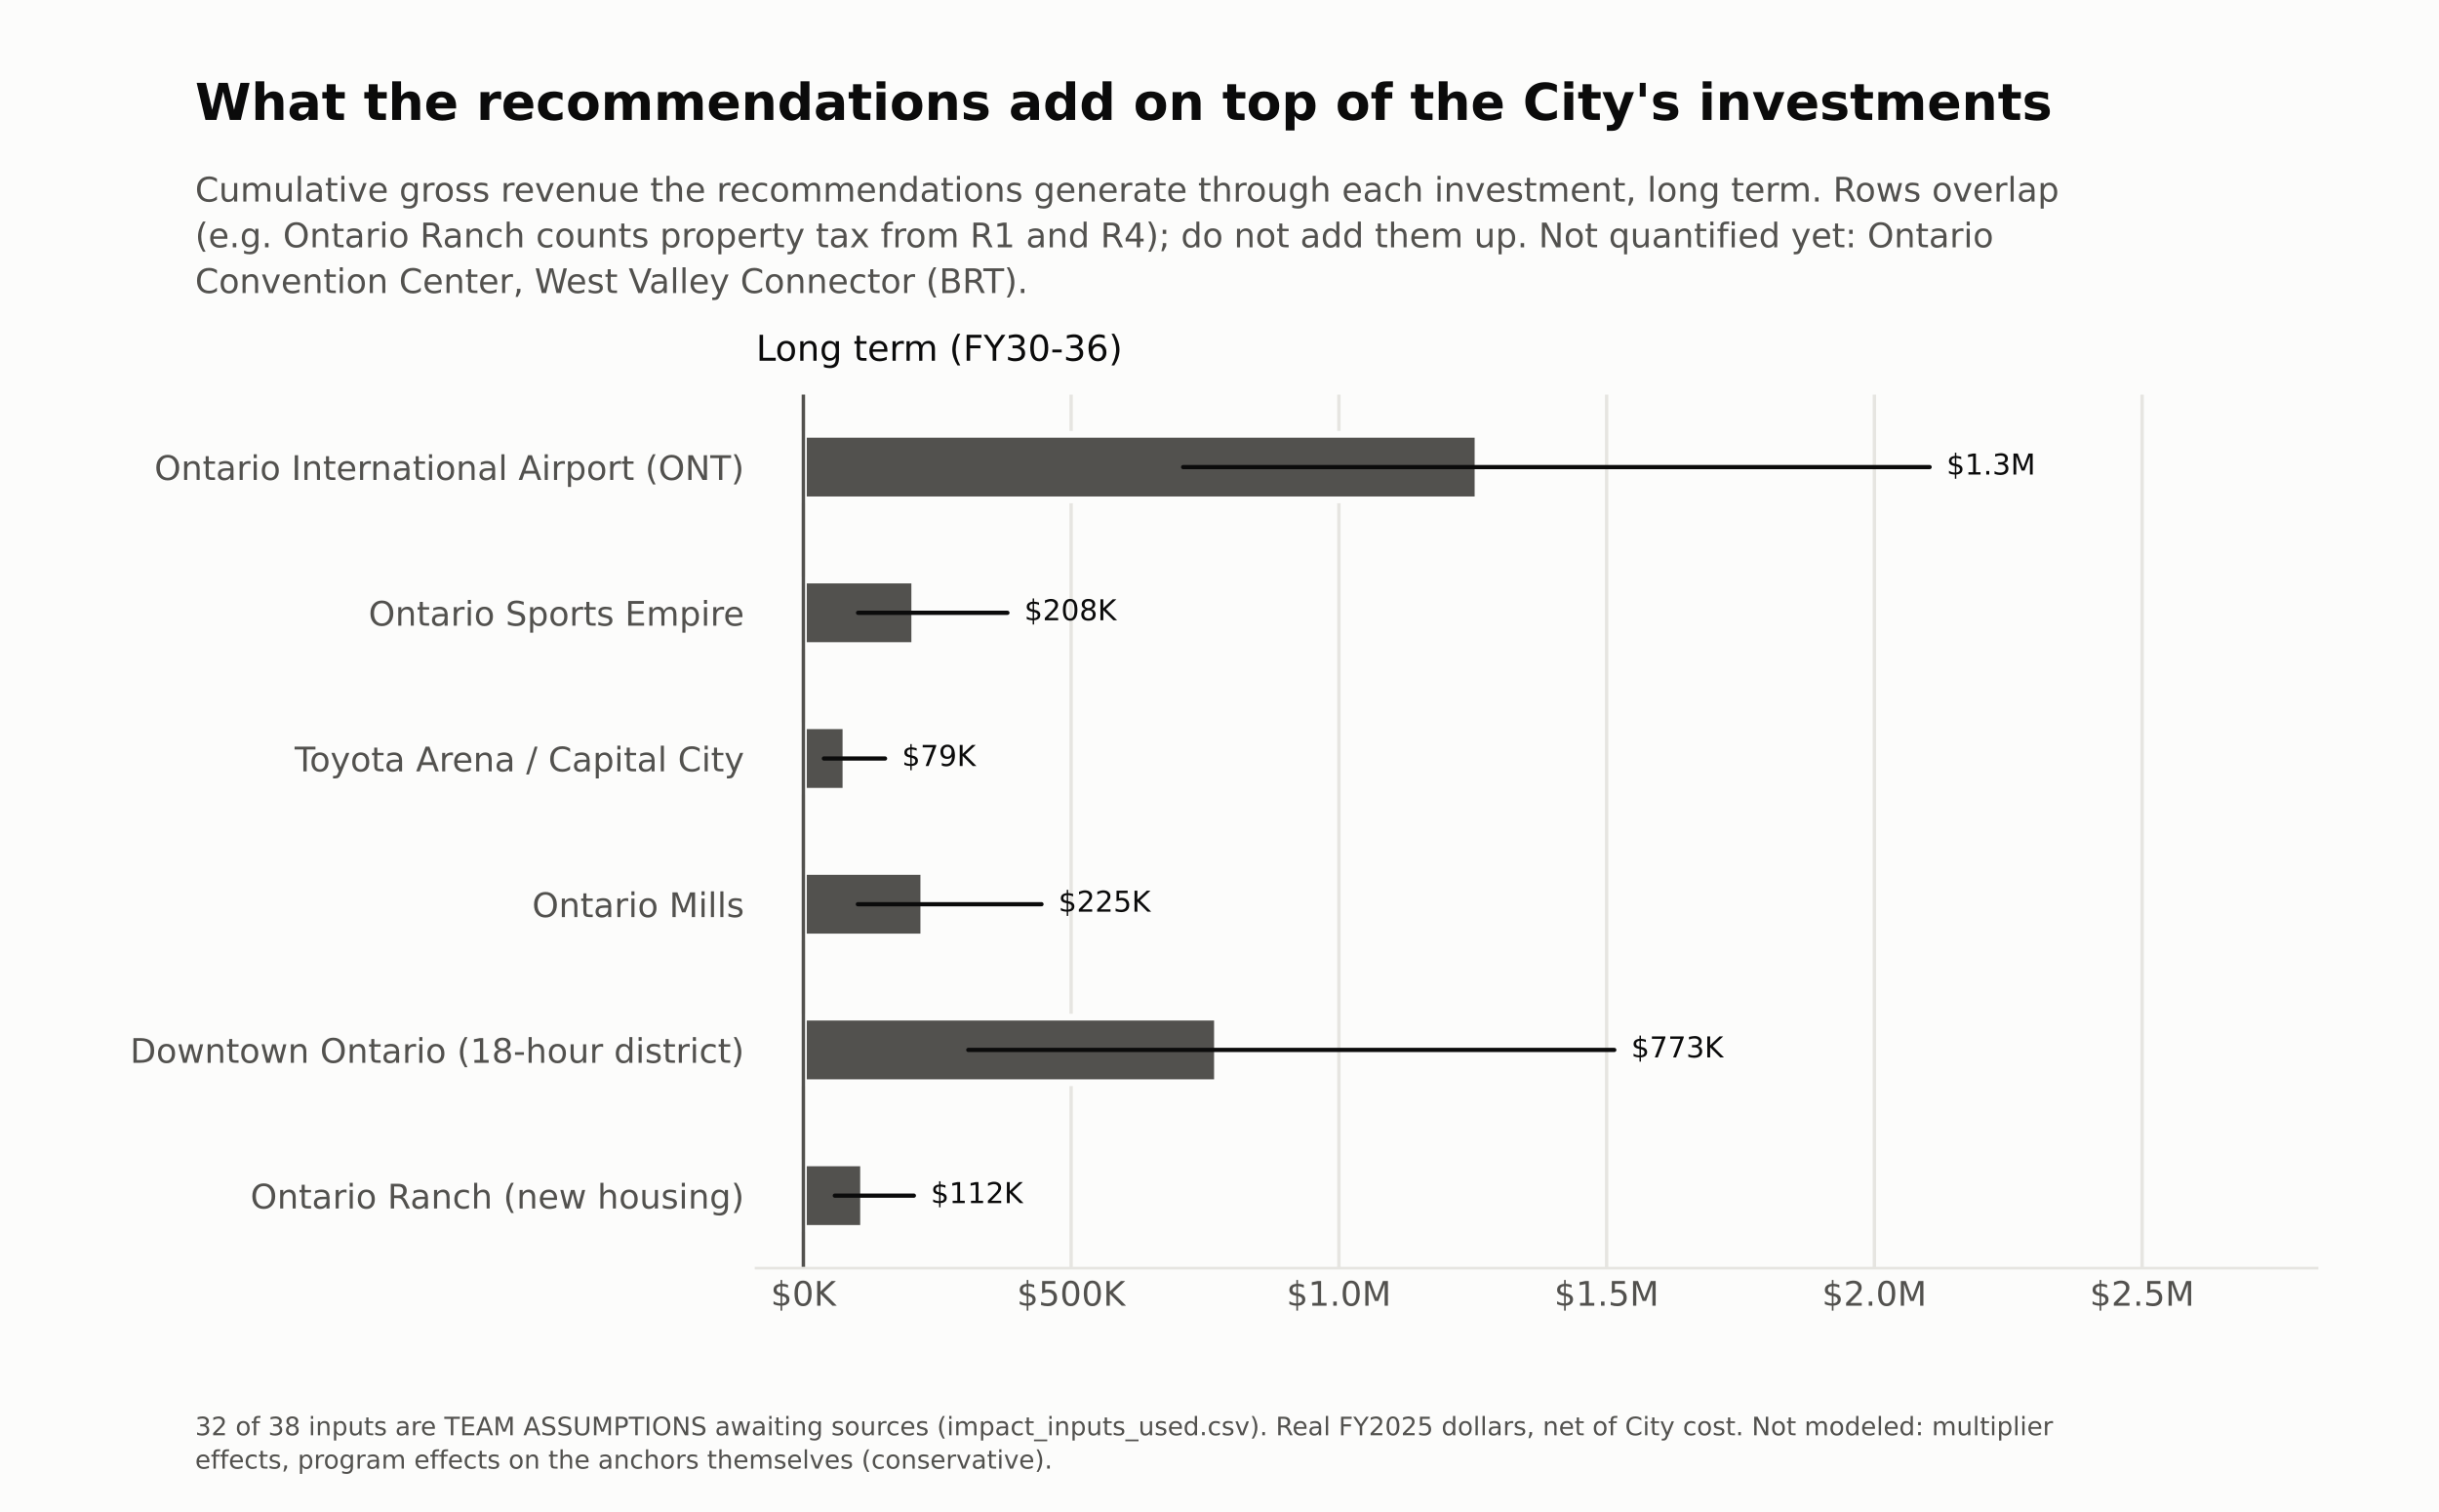
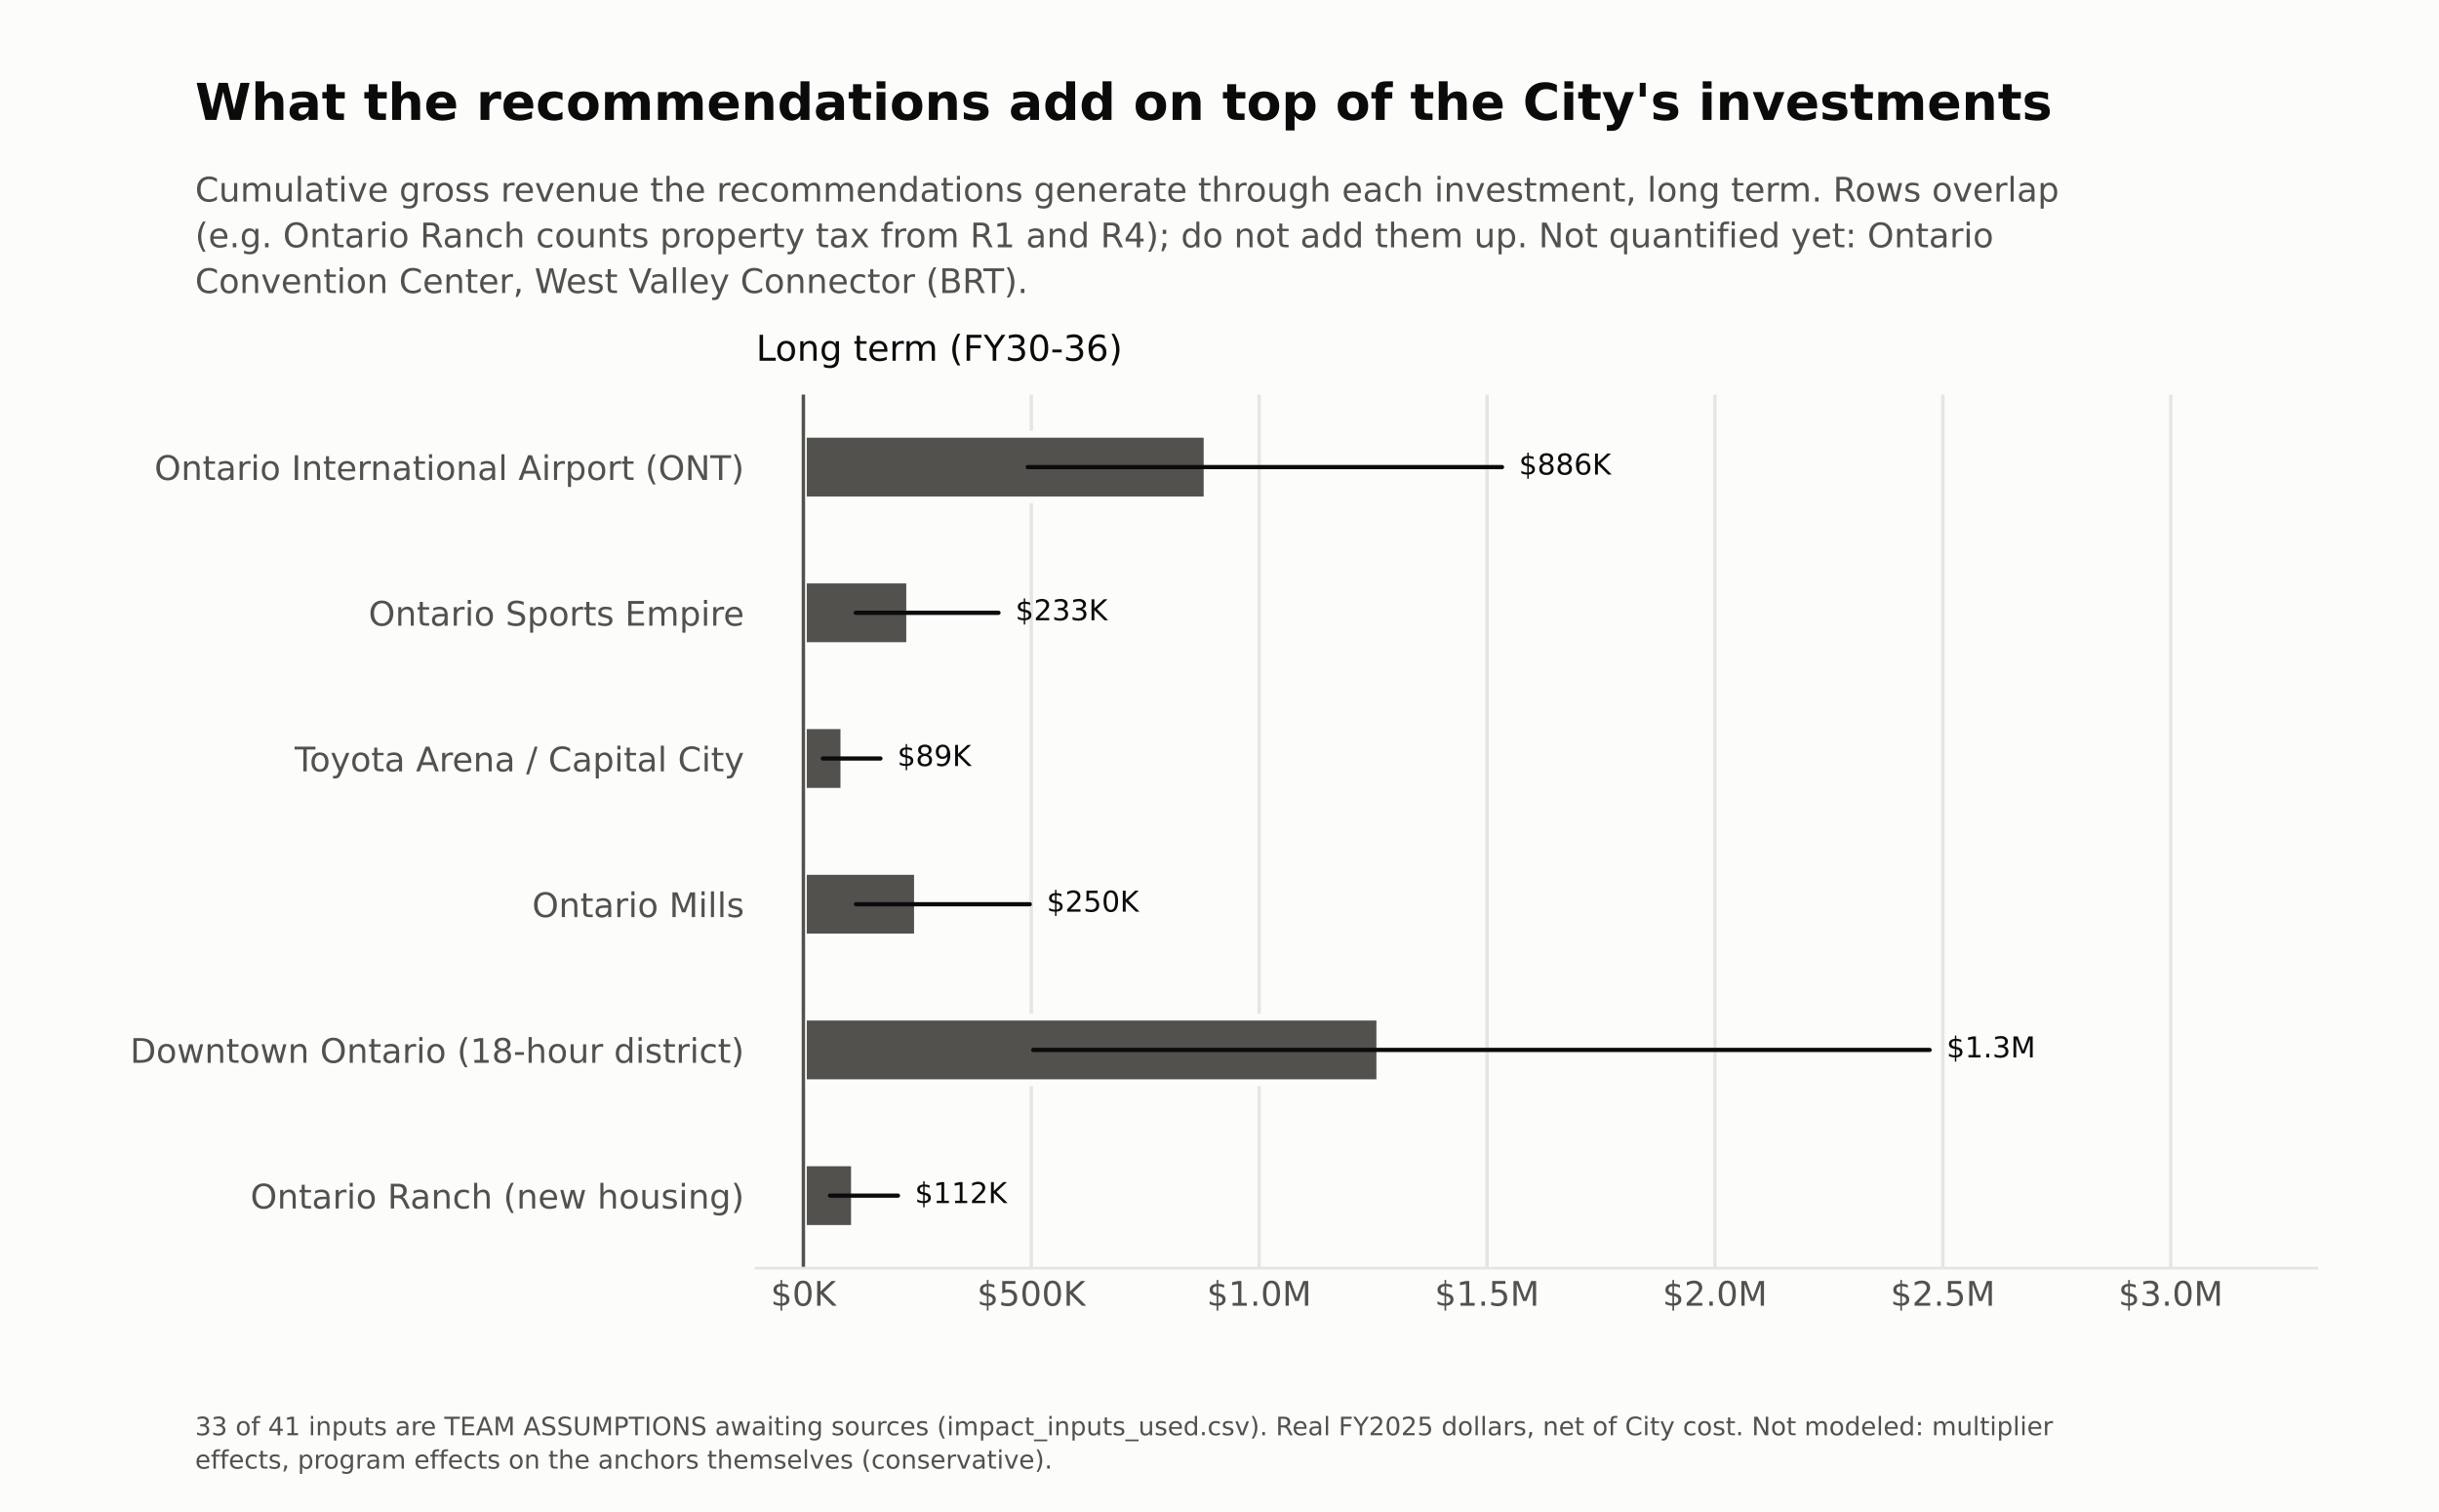
<svg xmlns="http://www.w3.org/2000/svg" width="720pt" height="446.4pt" viewBox="0 0 720 446.4" version="1.1">
  <defs>
    <style type="text/css">*{stroke-linejoin: round; stroke-linecap: butt}</style>
  </defs>
  <g id="figure_1">
    <g id="patch_1">
      <path d="M 0 446.4  L 720 446.4  L 720 0  L 0 0  z " style="fill: #fcfcfb" />
    </g>
    <g id="axes_1">
      <g id="patch_2">
        <path d="M 223.2 374.4  L 684 374.4  L 684 116.5  L 223.2 116.5  z " style="fill: #fcfcfb" />
      </g>
      <g id="matplotlib.axis_1">
        <g id="xtick_1">
          <g id="line2d_1">
            <path d="M 237.164 374.4  L 237.164 116.5  " clip-path="url(#p10f57a61ad)" style="fill: none; stroke: #e6e5e1; stroke-linecap: square" />
          </g>
          <g id="line2d_2" />
          <g id="text_1">
            <text style="font-size: 10px; font-family: 'DejaVu Sans', 'Bitstream Vera Sans', 'Computer Modern Sans Serif', 'Lucida Grande', 'Verdana', 'Geneva', 'Lucid', 'Arial', 'Helvetica', 'Avant Garde', sans-serif; text-anchor: middle; fill: #52514e" x="237.164" y="385.498" transform="rotate(-0 237.1636 385.4984)">$0K</text>
          </g>
        </g>
        <g id="xtick_2">
          <g id="line2d_3">
-             <path d="M 316.203 374.4  L 316.203 116.5  " clip-path="url(#p10f57a61ad)" style="fill: none; stroke: #e6e5e1; stroke-linecap: square" />
+             <path d="M 304.437 374.4  L 304.437 116.5  " clip-path="url(#p10f57a61ad)" style="fill: none; stroke: #e6e5e1; stroke-linecap: square" />
          </g>
          <g id="line2d_4" />
          <g id="text_2">
-             <text style="font-size: 10px; font-family: 'DejaVu Sans', 'Bitstream Vera Sans', 'Computer Modern Sans Serif', 'Lucida Grande', 'Verdana', 'Geneva', 'Lucid', 'Arial', 'Helvetica', 'Avant Garde', sans-serif; text-anchor: middle; fill: #52514e" x="316.203" y="385.498" transform="rotate(-0 316.2033 385.4984)">$500K</text>
+             <text style="font-size: 10px; font-family: 'DejaVu Sans', 'Bitstream Vera Sans', 'Computer Modern Sans Serif', 'Lucida Grande', 'Verdana', 'Geneva', 'Lucid', 'Arial', 'Helvetica', 'Avant Garde', sans-serif; text-anchor: middle; fill: #52514e" x="304.437" y="385.498" transform="rotate(-0 304.4373 385.4984)">$500K</text>
          </g>
        </g>
        <g id="xtick_3">
          <g id="line2d_5">
-             <path d="M 395.243 374.4  L 395.243 116.5  " clip-path="url(#p10f57a61ad)" style="fill: none; stroke: #e6e5e1; stroke-linecap: square" />
+             <path d="M 371.711 374.4  L 371.711 116.5  " clip-path="url(#p10f57a61ad)" style="fill: none; stroke: #e6e5e1; stroke-linecap: square" />
          </g>
          <g id="line2d_6" />
          <g id="text_3">
-             <text style="font-size: 10px; font-family: 'DejaVu Sans', 'Bitstream Vera Sans', 'Computer Modern Sans Serif', 'Lucida Grande', 'Verdana', 'Geneva', 'Lucid', 'Arial', 'Helvetica', 'Avant Garde', sans-serif; text-anchor: middle; fill: #52514e" x="395.243" y="385.498" transform="rotate(-0 395.2429 385.4984)">$1.0M</text>
+             <text style="font-size: 10px; font-family: 'DejaVu Sans', 'Bitstream Vera Sans', 'Computer Modern Sans Serif', 'Lucida Grande', 'Verdana', 'Geneva', 'Lucid', 'Arial', 'Helvetica', 'Avant Garde', sans-serif; text-anchor: middle; fill: #52514e" x="371.711" y="385.498" transform="rotate(-0 371.7109 385.4984)">$1.0M</text>
          </g>
        </g>
        <g id="xtick_4">
          <g id="line2d_7">
-             <path d="M 474.282 374.4  L 474.282 116.5  " clip-path="url(#p10f57a61ad)" style="fill: none; stroke: #e6e5e1; stroke-linecap: square" />
+             <path d="M 438.985 374.4  L 438.985 116.5  " clip-path="url(#p10f57a61ad)" style="fill: none; stroke: #e6e5e1; stroke-linecap: square" />
          </g>
          <g id="line2d_8" />
          <g id="text_4">
-             <text style="font-size: 10px; font-family: 'DejaVu Sans', 'Bitstream Vera Sans', 'Computer Modern Sans Serif', 'Lucida Grande', 'Verdana', 'Geneva', 'Lucid', 'Arial', 'Helvetica', 'Avant Garde', sans-serif; text-anchor: middle; fill: #52514e" x="474.282" y="385.498" transform="rotate(-0 474.2825 385.4984)">$1.5M</text>
+             <text style="font-size: 10px; font-family: 'DejaVu Sans', 'Bitstream Vera Sans', 'Computer Modern Sans Serif', 'Lucida Grande', 'Verdana', 'Geneva', 'Lucid', 'Arial', 'Helvetica', 'Avant Garde', sans-serif; text-anchor: middle; fill: #52514e" x="438.985" y="385.498" transform="rotate(-0 438.9846 385.4984)">$1.5M</text>
          </g>
        </g>
        <g id="xtick_5">
          <g id="line2d_9">
-             <path d="M 553.322 374.4  L 553.322 116.5  " clip-path="url(#p10f57a61ad)" style="fill: none; stroke: #e6e5e1; stroke-linecap: square" />
+             <path d="M 506.258 374.4  L 506.258 116.5  " clip-path="url(#p10f57a61ad)" style="fill: none; stroke: #e6e5e1; stroke-linecap: square" />
          </g>
          <g id="line2d_10" />
          <g id="text_5">
-             <text style="font-size: 10px; font-family: 'DejaVu Sans', 'Bitstream Vera Sans', 'Computer Modern Sans Serif', 'Lucida Grande', 'Verdana', 'Geneva', 'Lucid', 'Arial', 'Helvetica', 'Avant Garde', sans-serif; text-anchor: middle; fill: #52514e" x="553.322" y="385.498" transform="rotate(-0 553.3221 385.4984)">$2.0M</text>
+             <text style="font-size: 10px; font-family: 'DejaVu Sans', 'Bitstream Vera Sans', 'Computer Modern Sans Serif', 'Lucida Grande', 'Verdana', 'Geneva', 'Lucid', 'Arial', 'Helvetica', 'Avant Garde', sans-serif; text-anchor: middle; fill: #52514e" x="506.258" y="385.498" transform="rotate(-0 506.2582 385.4984)">$2.0M</text>
          </g>
        </g>
        <g id="xtick_6">
          <g id="line2d_11">
-             <path d="M 632.362 374.4  L 632.362 116.5  " clip-path="url(#p10f57a61ad)" style="fill: none; stroke: #e6e5e1; stroke-linecap: square" />
+             <path d="M 573.532 374.4  L 573.532 116.5  " clip-path="url(#p10f57a61ad)" style="fill: none; stroke: #e6e5e1; stroke-linecap: square" />
          </g>
          <g id="line2d_12" />
          <g id="text_6">
-             <text style="font-size: 10px; font-family: 'DejaVu Sans', 'Bitstream Vera Sans', 'Computer Modern Sans Serif', 'Lucida Grande', 'Verdana', 'Geneva', 'Lucid', 'Arial', 'Helvetica', 'Avant Garde', sans-serif; text-anchor: middle; fill: #52514e" x="632.362" y="385.498" transform="rotate(-0 632.3617 385.4984)">$2.5M</text>
+             <text style="font-size: 10px; font-family: 'DejaVu Sans', 'Bitstream Vera Sans', 'Computer Modern Sans Serif', 'Lucida Grande', 'Verdana', 'Geneva', 'Lucid', 'Arial', 'Helvetica', 'Avant Garde', sans-serif; text-anchor: middle; fill: #52514e" x="573.532" y="385.498" transform="rotate(-0 573.5318 385.4984)">$2.5M</text>
+           </g>
+         </g>
+         <g id="xtick_7">
+           <g id="line2d_13">
+             <path d="M 640.805 374.4  L 640.805 116.5  " clip-path="url(#p10f57a61ad)" style="fill: none; stroke: #e6e5e1; stroke-linecap: square" />
+           </g>
+           <g id="line2d_14" />
+           <g id="text_7">
+             <text style="font-size: 10px; font-family: 'DejaVu Sans', 'Bitstream Vera Sans', 'Computer Modern Sans Serif', 'Lucida Grande', 'Verdana', 'Geneva', 'Lucid', 'Arial', 'Helvetica', 'Avant Garde', sans-serif; text-anchor: middle; fill: #52514e" x="640.805" y="385.498" transform="rotate(-0 640.8055 385.4984)">$3.0M</text>
          </g>
        </g>
      </g>
      <g id="matplotlib.axis_2">
        <g id="ytick_1">
-           <g id="line2d_13" />
-           <g id="text_7">
+           <g id="line2d_15" />
+           <g id="text_8">
            <text style="font-size: 10px; font-family: 'DejaVu Sans', 'Bitstream Vera Sans', 'Computer Modern Sans Serif', 'Lucida Grande', 'Verdana', 'Geneva', 'Lucid', 'Arial', 'Helvetica', 'Avant Garde', sans-serif; text-anchor: end; fill: #52514e" x="219.7" y="141.701" transform="rotate(-0 219.7 141.7013)">Ontario International Airport (ONT)</text>
          </g>
        </g>
        <g id="ytick_2">
-           <g id="line2d_14" />
-           <g id="text_8">
+           <g id="line2d_16" />
+           <g id="text_9">
            <text style="font-size: 10px; font-family: 'DejaVu Sans', 'Bitstream Vera Sans', 'Computer Modern Sans Serif', 'Lucida Grande', 'Verdana', 'Geneva', 'Lucid', 'Arial', 'Helvetica', 'Avant Garde', sans-serif; text-anchor: end; fill: #52514e" x="219.7" y="184.72" transform="rotate(-0 219.7 184.7204)">Ontario Sports Empire</text>
          </g>
        </g>
        <g id="ytick_3">
-           <g id="line2d_15" />
-           <g id="text_9">
+           <g id="line2d_17" />
+           <g id="text_10">
            <text style="font-size: 10px; font-family: 'DejaVu Sans', 'Bitstream Vera Sans', 'Computer Modern Sans Serif', 'Lucida Grande', 'Verdana', 'Geneva', 'Lucid', 'Arial', 'Helvetica', 'Avant Garde', sans-serif; text-anchor: end; fill: #52514e" x="219.7" y="227.74" transform="rotate(-0 219.7 227.7396)">Toyota Arena / Capital City</text>
          </g>
        </g>
        <g id="ytick_4">
-           <g id="line2d_16" />
-           <g id="text_10">
+           <g id="line2d_18" />
+           <g id="text_11">
            <text style="font-size: 10px; font-family: 'DejaVu Sans', 'Bitstream Vera Sans', 'Computer Modern Sans Serif', 'Lucida Grande', 'Verdana', 'Geneva', 'Lucid', 'Arial', 'Helvetica', 'Avant Garde', sans-serif; text-anchor: end; fill: #52514e" x="219.7" y="270.759" transform="rotate(-0 219.7 270.7588)">Ontario Mills</text>
          </g>
        </g>
        <g id="ytick_5">
-           <g id="line2d_17" />
-           <g id="text_11">
+           <g id="line2d_19" />
+           <g id="text_12">
            <text style="font-size: 10px; font-family: 'DejaVu Sans', 'Bitstream Vera Sans', 'Computer Modern Sans Serif', 'Lucida Grande', 'Verdana', 'Geneva', 'Lucid', 'Arial', 'Helvetica', 'Avant Garde', sans-serif; text-anchor: end; fill: #52514e" x="219.7" y="313.778" transform="rotate(-0 219.7 313.778)">Downtown Ontario (18-hour district)</text>
          </g>
        </g>
        <g id="ytick_6">
-           <g id="line2d_18" />
-           <g id="text_12">
+           <g id="line2d_20" />
+           <g id="text_13">
            <text style="font-size: 10px; font-family: 'DejaVu Sans', 'Bitstream Vera Sans', 'Computer Modern Sans Serif', 'Lucida Grande', 'Verdana', 'Geneva', 'Lucid', 'Arial', 'Helvetica', 'Avant Garde', sans-serif; text-anchor: end; fill: #52514e" x="219.7" y="356.797" transform="rotate(-0 219.7 356.7972)">Ontario Ranch (new housing)</text>
          </g>
        </g>
      </g>
      <g id="patch_3">
-         <path d="M 237.164 147.581  L 436.319 147.581  L 436.319 128.223  L 237.164 128.223  z " clip-path="url(#p10f57a61ad)" style="fill: #52514e; stroke: #fcfcfb; stroke-width: 2; stroke-linejoin: miter" />
+         <path d="M 237.164 147.581  L 356.328 147.581  L 356.328 128.223  L 237.164 128.223  z " clip-path="url(#p10f57a61ad)" style="fill: #52514e; stroke: #fcfcfb; stroke-width: 2; stroke-linejoin: miter" />
      </g>
      <g id="patch_4">
-         <path d="M 237.164 190.601  L 270.043 190.601  L 270.043 171.242  L 237.164 171.242  z " clip-path="url(#p10f57a61ad)" style="fill: #52514e; stroke: #fcfcfb; stroke-width: 2; stroke-linejoin: miter" />
+         <path d="M 237.164 190.601  L 268.529 190.601  L 268.529 171.242  L 237.164 171.242  z " clip-path="url(#p10f57a61ad)" style="fill: #52514e; stroke: #fcfcfb; stroke-width: 2; stroke-linejoin: miter" />
      </g>
      <g id="patch_5">
-         <path d="M 237.164 233.62  L 249.729 233.62  L 249.729 214.261  L 237.164 214.261  z " clip-path="url(#p10f57a61ad)" style="fill: #52514e; stroke: #fcfcfb; stroke-width: 2; stroke-linejoin: miter" />
+         <path d="M 237.164 233.62  L 249.109 233.62  L 249.109 214.261  L 237.164 214.261  z " clip-path="url(#p10f57a61ad)" style="fill: #52514e; stroke: #fcfcfb; stroke-width: 2; stroke-linejoin: miter" />
      </g>
      <g id="patch_6">
-         <path d="M 237.164 276.639  L 272.713 276.639  L 272.713 257.28  L 237.164 257.28  z " clip-path="url(#p10f57a61ad)" style="fill: #52514e; stroke: #fcfcfb; stroke-width: 2; stroke-linejoin: miter" />
+         <path d="M 237.164 276.639  L 270.834 276.639  L 270.834 257.28  L 237.164 257.28  z " clip-path="url(#p10f57a61ad)" style="fill: #52514e; stroke: #fcfcfb; stroke-width: 2; stroke-linejoin: miter" />
      </g>
      <g id="patch_7">
-         <path d="M 237.164 319.658  L 359.398 319.658  L 359.398 300.299  L 237.164 300.299  z " clip-path="url(#p10f57a61ad)" style="fill: #52514e; stroke: #fcfcfb; stroke-width: 2; stroke-linejoin: miter" />
+         <path d="M 237.164 319.658  L 407.316 319.658  L 407.316 300.299  L 237.164 300.299  z " clip-path="url(#p10f57a61ad)" style="fill: #52514e; stroke: #fcfcfb; stroke-width: 2; stroke-linejoin: miter" />
      </g>
      <g id="patch_8">
-         <path d="M 237.164 362.677  L 254.93 362.677  L 254.93 343.319  L 237.164 343.319  z " clip-path="url(#p10f57a61ad)" style="fill: #52514e; stroke: #fcfcfb; stroke-width: 2; stroke-linejoin: miter" />
-       </g>
-       <g id="line2d_19">
-         <path d="M 349.27 137.902  L 569.631 137.902  " clip-path="url(#p10f57a61ad)" style="fill: none; stroke: #0b0b0b; stroke-width: 1.25; stroke-linecap: round" />
-       </g>
-       <g id="line2d_20">
-         <path d="M 253.303 180.921  L 297.395 180.921  " clip-path="url(#p10f57a61ad)" style="fill: none; stroke: #0b0b0b; stroke-width: 1.25; stroke-linecap: round" />
+         <path d="M 237.164 362.677  L 252.233 362.677  L 252.233 343.319  L 237.164 343.319  z " clip-path="url(#p10f57a61ad)" style="fill: #52514e; stroke: #fcfcfb; stroke-width: 2; stroke-linejoin: miter" />
      </g>
      <g id="line2d_21">
-         <path d="M 243.219 223.94  L 261.268 223.94  " clip-path="url(#p10f57a61ad)" style="fill: none; stroke: #0b0b0b; stroke-width: 1.25; stroke-linecap: round" />
+         <path d="M 303.385 137.902  L 443.402 137.902  " clip-path="url(#p10f57a61ad)" style="fill: none; stroke: #0b0b0b; stroke-width: 1.25; stroke-linecap: round" />
      </g>
      <g id="line2d_22">
-         <path d="M 253.246 266.96  L 307.453 266.96  " clip-path="url(#p10f57a61ad)" style="fill: none; stroke: #0b0b0b; stroke-width: 1.25; stroke-linecap: round" />
+         <path d="M 252.598 180.921  L 294.76 180.921  " clip-path="url(#p10f57a61ad)" style="fill: none; stroke: #0b0b0b; stroke-width: 1.25; stroke-linecap: round" />
      </g>
      <g id="line2d_23">
-         <path d="M 285.842 309.979  L 476.536 309.979  " clip-path="url(#p10f57a61ad)" style="fill: none; stroke: #0b0b0b; stroke-width: 1.25; stroke-linecap: round" />
+         <path d="M 242.918 223.94  L 259.908 223.94  " clip-path="url(#p10f57a61ad)" style="fill: none; stroke: #0b0b0b; stroke-width: 1.25; stroke-linecap: round" />
      </g>
      <g id="line2d_24">
-         <path d="M 246.444 352.998  L 269.775 352.998  " clip-path="url(#p10f57a61ad)" style="fill: none; stroke: #0b0b0b; stroke-width: 1.25; stroke-linecap: round" />
+         <path d="M 252.694 266.96  L 303.997 266.96  " clip-path="url(#p10f57a61ad)" style="fill: none; stroke: #0b0b0b; stroke-width: 1.25; stroke-linecap: round" />
      </g>
      <g id="line2d_25">
+         <path d="M 305.012 309.979  L 569.631 309.979  " clip-path="url(#p10f57a61ad)" style="fill: none; stroke: #0b0b0b; stroke-width: 1.25; stroke-linecap: round" />
+       </g>
+       <g id="line2d_26">
+         <path d="M 245.023 352.998  L 265.078 352.998  " clip-path="url(#p10f57a61ad)" style="fill: none; stroke: #0b0b0b; stroke-width: 1.25; stroke-linecap: round" />
+       </g>
+       <g id="line2d_27">
        <path d="M 237.164 374.4  L 237.164 116.5  " clip-path="url(#p10f57a61ad)" style="fill: none; stroke: #52514e; stroke-linecap: square" />
      </g>
      <g id="patch_9">
        <path d="M 223.2 374.4  L 684 374.4  " style="fill: none; stroke: #e6e5e1; stroke-width: 0.8; stroke-linejoin: miter; stroke-linecap: square" />
      </g>
-       <g id="text_13">
-         <text style="font-size: 8.5px; font-family: 'DejaVu Sans', 'Bitstream Vera Sans', 'Computer Modern Sans Serif', 'Lucida Grande', 'Verdana', 'Geneva', 'Lucid', 'Arial', 'Helvetica', 'Avant Garde', sans-serif; text-anchor: start; fill: #0b0b0b" x="574.631" y="140.11" transform="rotate(-0 574.6312 140.1104)">$1.3M</text>
-       </g>
      <g id="text_14">
-         <text style="font-size: 8.5px; font-family: 'DejaVu Sans', 'Bitstream Vera Sans', 'Computer Modern Sans Serif', 'Lucida Grande', 'Verdana', 'Geneva', 'Lucid', 'Arial', 'Helvetica', 'Avant Garde', sans-serif; text-anchor: start; fill: #0b0b0b" x="302.395" y="183.13" transform="rotate(-0 302.3949 183.1296)">$208K</text>
+         <text style="font-size: 8.5px; font-family: 'DejaVu Sans', 'Bitstream Vera Sans', 'Computer Modern Sans Serif', 'Lucida Grande', 'Verdana', 'Geneva', 'Lucid', 'Arial', 'Helvetica', 'Avant Garde', sans-serif; text-anchor: start; fill: #0b0b0b" x="448.402" y="140.11" transform="rotate(-0 448.4019 140.1104)">$886K</text>
      </g>
      <g id="text_15">
-         <text style="font-size: 8.5px; font-family: 'DejaVu Sans', 'Bitstream Vera Sans', 'Computer Modern Sans Serif', 'Lucida Grande', 'Verdana', 'Geneva', 'Lucid', 'Arial', 'Helvetica', 'Avant Garde', sans-serif; text-anchor: start; fill: #0b0b0b" x="266.268" y="226.149" transform="rotate(-0 266.2678 226.1487)">$79K</text>
+         <text style="font-size: 8.5px; font-family: 'DejaVu Sans', 'Bitstream Vera Sans', 'Computer Modern Sans Serif', 'Lucida Grande', 'Verdana', 'Geneva', 'Lucid', 'Arial', 'Helvetica', 'Avant Garde', sans-serif; text-anchor: start; fill: #0b0b0b" x="299.76" y="183.13" transform="rotate(-0 299.7596 183.1296)">$233K</text>
      </g>
      <g id="text_16">
-         <text style="font-size: 8.5px; font-family: 'DejaVu Sans', 'Bitstream Vera Sans', 'Computer Modern Sans Serif', 'Lucida Grande', 'Verdana', 'Geneva', 'Lucid', 'Arial', 'Helvetica', 'Avant Garde', sans-serif; text-anchor: start; fill: #0b0b0b" x="312.453" y="269.168" transform="rotate(-0 312.4531 269.1679)">$225K</text>
+         <text style="font-size: 8.5px; font-family: 'DejaVu Sans', 'Bitstream Vera Sans', 'Computer Modern Sans Serif', 'Lucida Grande', 'Verdana', 'Geneva', 'Lucid', 'Arial', 'Helvetica', 'Avant Garde', sans-serif; text-anchor: start; fill: #0b0b0b" x="264.908" y="226.149" transform="rotate(-0 264.9084 226.1487)">$89K</text>
      </g>
      <g id="text_17">
-         <text style="font-size: 8.5px; font-family: 'DejaVu Sans', 'Bitstream Vera Sans', 'Computer Modern Sans Serif', 'Lucida Grande', 'Verdana', 'Geneva', 'Lucid', 'Arial', 'Helvetica', 'Avant Garde', sans-serif; text-anchor: start; fill: #0b0b0b" x="481.536" y="312.187" transform="rotate(-0 481.5362 312.1871)">$773K</text>
+         <text style="font-size: 8.5px; font-family: 'DejaVu Sans', 'Bitstream Vera Sans', 'Computer Modern Sans Serif', 'Lucida Grande', 'Verdana', 'Geneva', 'Lucid', 'Arial', 'Helvetica', 'Avant Garde', sans-serif; text-anchor: start; fill: #0b0b0b" x="308.997" y="269.168" transform="rotate(-0 308.9973 269.1679)">$250K</text>
      </g>
      <g id="text_18">
-         <text style="font-size: 8.5px; font-family: 'DejaVu Sans', 'Bitstream Vera Sans', 'Computer Modern Sans Serif', 'Lucida Grande', 'Verdana', 'Geneva', 'Lucid', 'Arial', 'Helvetica', 'Avant Garde', sans-serif; text-anchor: start; fill: #0b0b0b" x="274.775" y="355.206" transform="rotate(-0 274.7749 355.2063)">$112K</text>
+         <text style="font-size: 8.5px; font-family: 'DejaVu Sans', 'Bitstream Vera Sans', 'Computer Modern Sans Serif', 'Lucida Grande', 'Verdana', 'Geneva', 'Lucid', 'Arial', 'Helvetica', 'Avant Garde', sans-serif; text-anchor: start; fill: #0b0b0b" x="574.631" y="312.187" transform="rotate(-0 574.6312 312.1871)">$1.3M</text>
      </g>
      <g id="text_19">
+         <text style="font-size: 8.5px; font-family: 'DejaVu Sans', 'Bitstream Vera Sans', 'Computer Modern Sans Serif', 'Lucida Grande', 'Verdana', 'Geneva', 'Lucid', 'Arial', 'Helvetica', 'Avant Garde', sans-serif; text-anchor: start; fill: #0b0b0b" x="270.078" y="355.206" transform="rotate(-0 270.0776 355.2063)">$112K</text>
+       </g>
+       <g id="text_20">
        <text style="font-size: 10.5px; font-family: 'DejaVu Sans', 'Bitstream Vera Sans', 'Computer Modern Sans Serif', 'Lucida Grande', 'Verdana', 'Geneva', 'Lucid', 'Arial', 'Helvetica', 'Avant Garde', sans-serif; text-anchor: start; fill: #0b0b0b" x="223.2" y="106.5" transform="rotate(-0 223.2 106.5)">Long term (FY30-36)</text>
      </g>
    </g>
-     <g id="text_20">
+     <g id="text_21">
      <text style="font-weight: 700; font-size: 15px; font-family: 'DejaVu Sans', 'Bitstream Vera Sans', 'Computer Modern Sans Serif', 'Lucida Grande', 'Verdana', 'Geneva', 'Lucid', 'Arial', 'Helvetica', 'Avant Garde', sans-serif; text-anchor: start; fill: #0b0b0b" x="57.6" y="35.398" transform="rotate(-0 57.6 35.39766)">What the recommendations add on top of the City's investments</text>
    </g>
-     <g id="text_21">
+     <g id="text_22">
      <text style="font-size: 10px; font-family: 'DejaVu Sans', 'Bitstream Vera Sans', 'Computer Modern Sans Serif', 'Lucida Grande', 'Verdana', 'Geneva', 'Lucid', 'Arial', 'Helvetica', 'Avant Garde', sans-serif; fill: #52514e" transform="translate(57.6 59.50937)">Cumulative gross revenue the recommendations generate through each investment, long term. Rows overlap</text>
      <text style="font-size: 10px; font-family: 'DejaVu Sans', 'Bitstream Vera Sans', 'Computer Modern Sans Serif', 'Lucida Grande', 'Verdana', 'Geneva', 'Lucid', 'Arial', 'Helvetica', 'Avant Garde', sans-serif; fill: #52514e" transform="translate(57.6 73.00938)">(e.g. Ontario Ranch counts property tax from R1 and R4); do not add them up. Not quantified yet: Ontario</text>
      <text style="font-size: 10px; font-family: 'DejaVu Sans', 'Bitstream Vera Sans', 'Computer Modern Sans Serif', 'Lucida Grande', 'Verdana', 'Geneva', 'Lucid', 'Arial', 'Helvetica', 'Avant Garde', sans-serif; fill: #52514e" transform="translate(57.6 86.50938)">Convention Center, West Valley Connector (BRT).</text>
    </g>
-     <g id="text_22">
-       <text style="font-size: 7.5px; font-family: 'DejaVu Sans', 'Bitstream Vera Sans', 'Computer Modern Sans Serif', 'Lucida Grande', 'Verdana', 'Geneva', 'Lucid', 'Arial', 'Helvetica', 'Avant Garde', sans-serif; fill: #52514e" transform="translate(57.6 423.7402)">32 of 38 inputs are TEAM ASSUMPTIONS awaiting sources (impact_inputs_used.csv). Real FY2025 dollars, net of City cost. Not modeled: multiplier</text>
+     <g id="text_23">
+       <text style="font-size: 7.5px; font-family: 'DejaVu Sans', 'Bitstream Vera Sans', 'Computer Modern Sans Serif', 'Lucida Grande', 'Verdana', 'Geneva', 'Lucid', 'Arial', 'Helvetica', 'Avant Garde', sans-serif; fill: #52514e" transform="translate(57.6 423.7402)">33 of 41 inputs are TEAM ASSUMPTIONS awaiting sources (impact_inputs_used.csv). Real FY2025 dollars, net of City cost. Not modeled: multiplier</text>
      <text style="font-size: 7.5px; font-family: 'DejaVu Sans', 'Bitstream Vera Sans', 'Computer Modern Sans Serif', 'Lucida Grande', 'Verdana', 'Geneva', 'Lucid', 'Arial', 'Helvetica', 'Avant Garde', sans-serif; fill: #52514e" transform="translate(57.6 433.5945)">effects, program effects on the anchors themselves (conservative).</text>
    </g>
  </g>
  <defs>
    <clipPath id="p10f57a61ad">
      <rect x="223.2" y="116.5" width="460.8" height="257.9" />
    </clipPath>
  </defs>
</svg>
